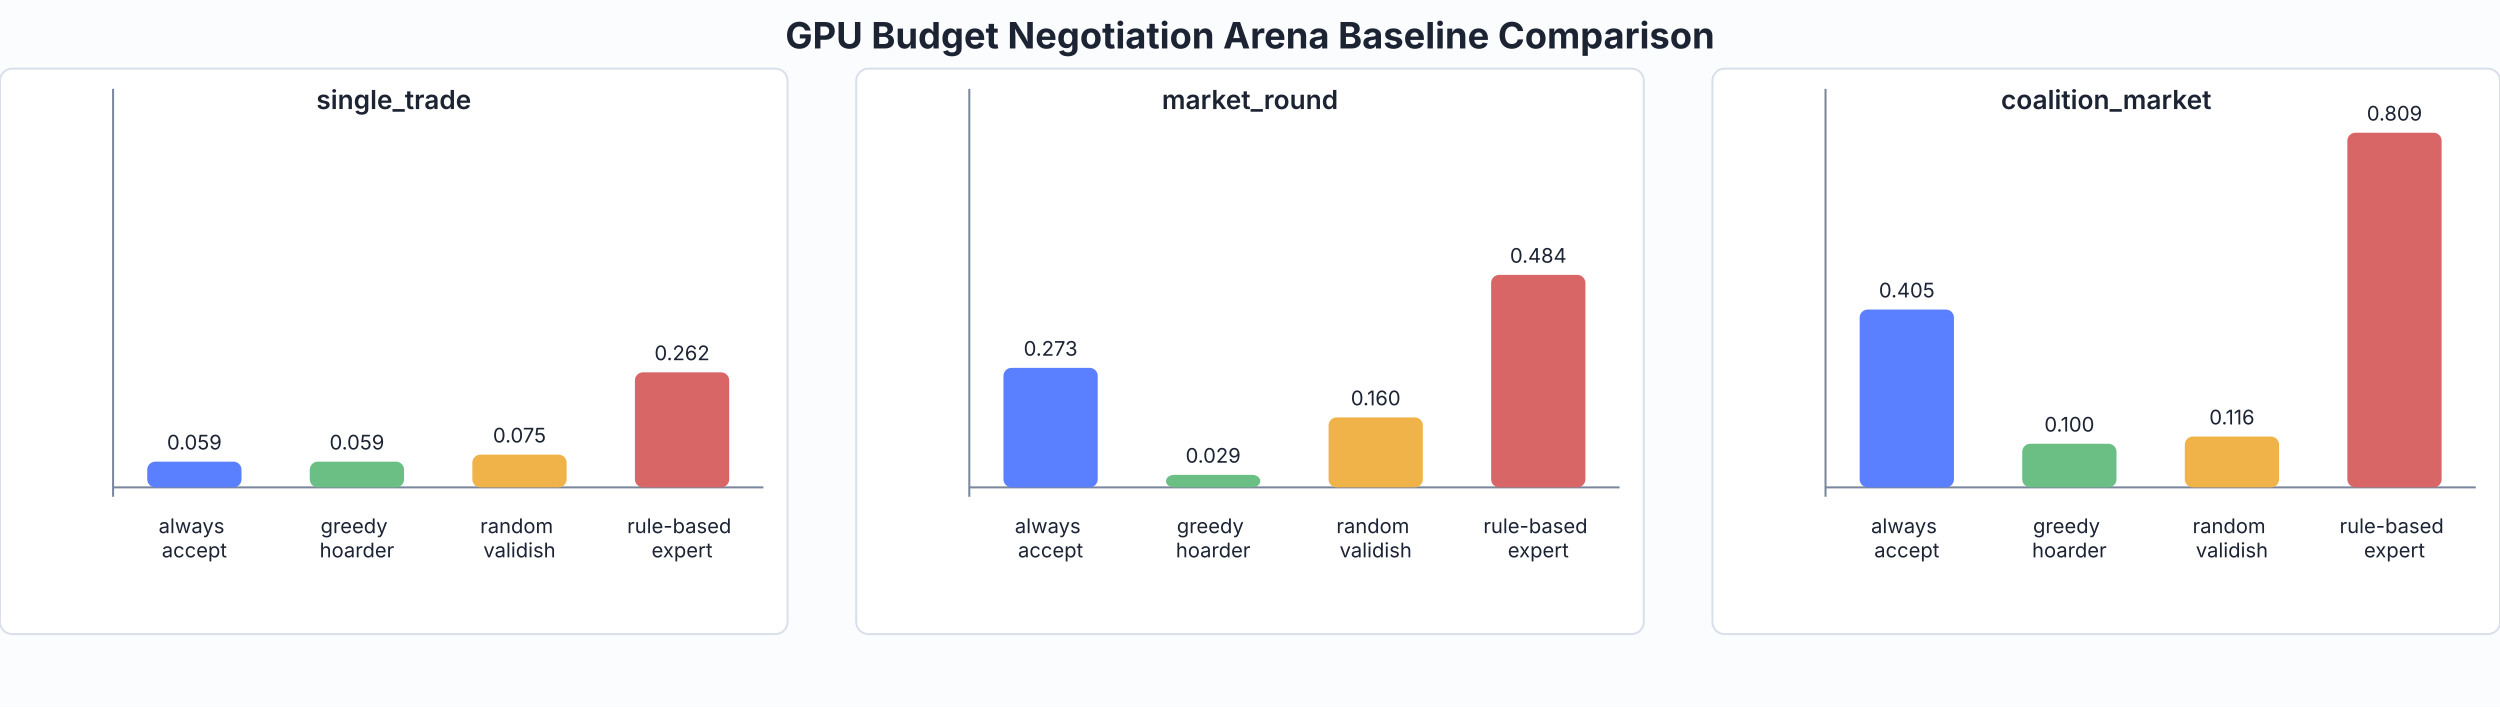
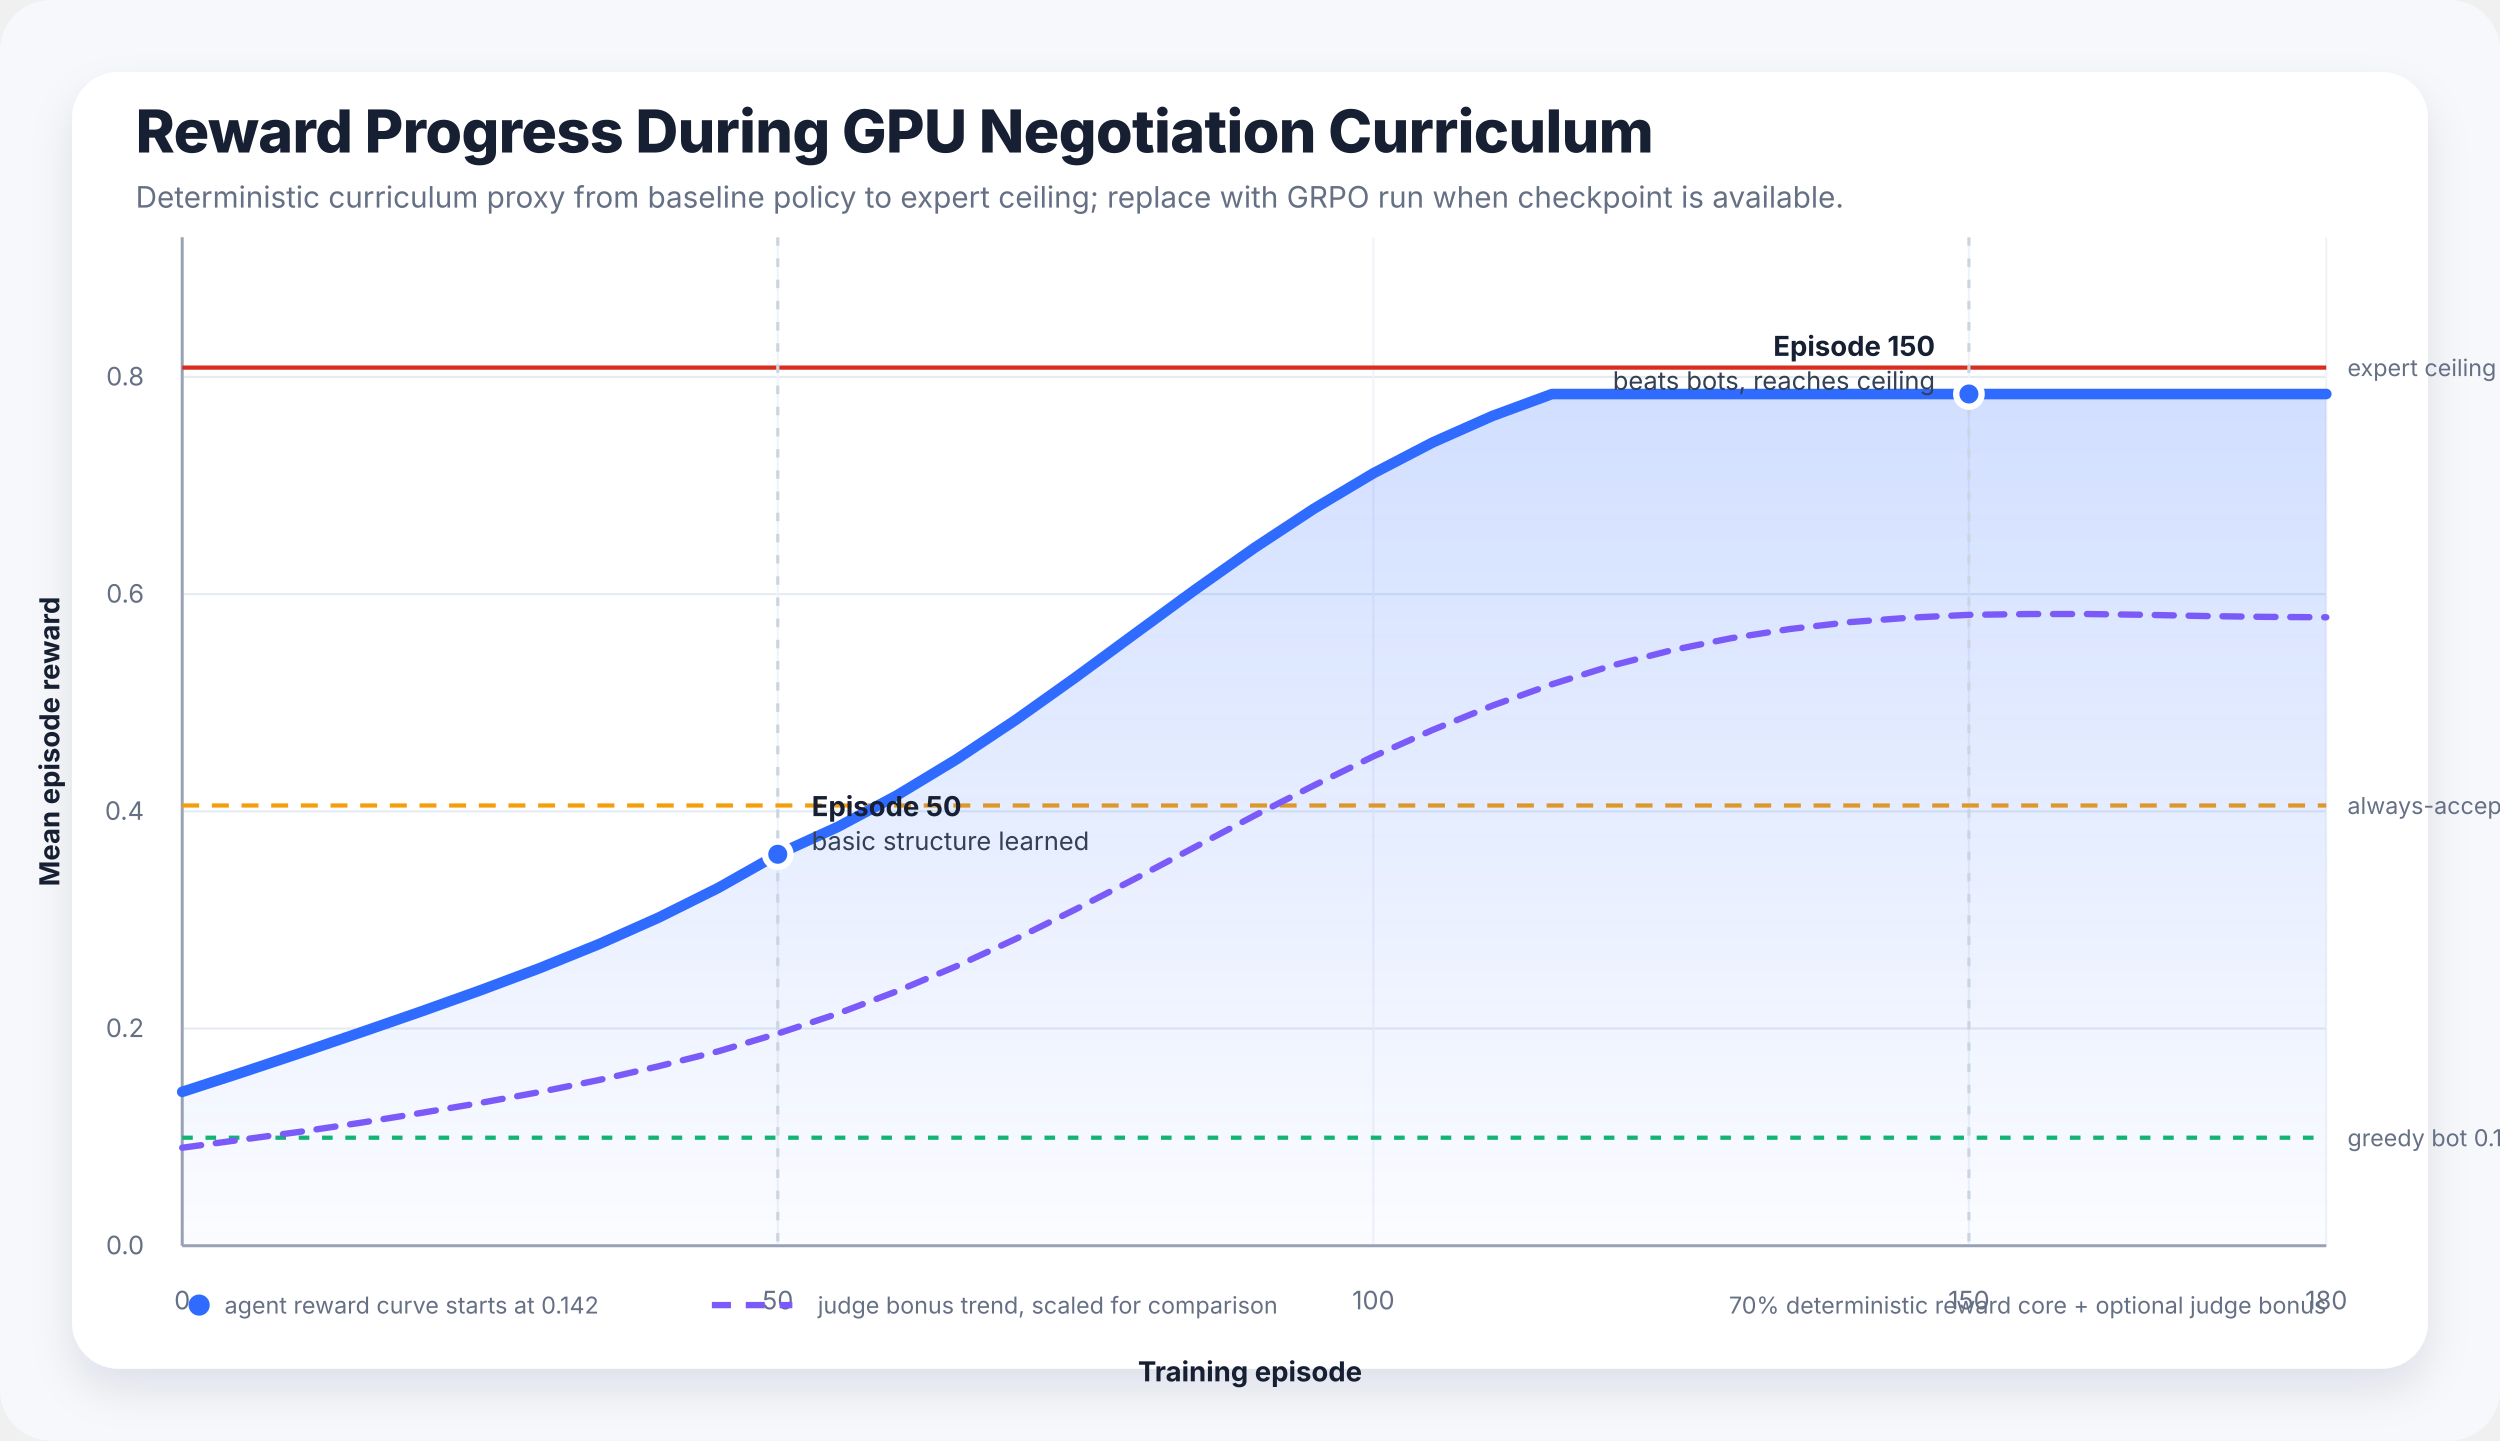
- <svg xmlns="http://www.w3.org/2000/svg" width="1238" height="350" viewBox="0 0 1238 350">
+ <svg xmlns="http://www.w3.org/2000/svg" width="1180" height="680" viewBox="0 0 1180 680">
+   <defs>
+     <linearGradient id="rewardArea" x1="0" y1="0" x2="0" y2="1">
+       <stop offset="0%" stop-color="#2F6BFF" stop-opacity="0.22" />
+       <stop offset="100%" stop-color="#2F6BFF" stop-opacity="0.02" />
+     </linearGradient>
+     <filter id="softShadow" x="-20%" y="-20%" width="140%" height="140%">
+       <feDropShadow dx="0" dy="10" stdDeviation="10" flood-color="#15213A" flood-opacity="0.10" />
+     </filter>
+   </defs>
  <style>
- text { font-family: -apple-system, BlinkMacSystemFont, "Segoe UI", sans-serif; fill: #1c2434; }
- .title { font-size: 18px; font-weight: 700; }
- .axis { font-size: 10px; }
- .panel-title { font-size: 13px; font-weight: 600; }
- .value { font-size: 10px; }
+ text { font-family: -apple-system, BlinkMacSystemFont, "Segoe UI", sans-serif; fill: #172033; }
+ .title { font-size: 28px; font-weight: 800; letter-spacing: -0.3px; }
+ .subtitle { font-size: 14px; fill: #667085; }
+ .axis { font-size: 12px; fill: #667085; }
+ .label { font-size: 13px; font-weight: 650; }
+ .small { font-size: 11px; fill: #667085; }
+ .callout { font-size: 12px; fill: #344054; }
</style>
-   <rect width="1238" height="350" fill="#fbfcfe" />
-   <text x="619.0" y="24" text-anchor="middle" class="title">GPU Budget Negotiation Arena Baseline Comparison</text>
-   <rect x="0" y="34" width="390" height="280" rx="6" fill="#ffffff" stroke="#d9dfeb" />
-   <text x="195.0" y="54" text-anchor="middle" class="panel-title">single_trade</text>
-   <line x1="56" y1="44" x2="56" y2="246" stroke="#7a869c" stroke-width="1" />
-   <line x1="56" y1="241.352" x2="378" y2="241.352" stroke="#7a869c" stroke-width="1" />
-   <rect x="72.905" y="228.602" width="46.69" height="12.75" fill="#5A7FFF" rx="4" />
-   <text x="96.25" y="264" text-anchor="middle" class="axis">
-     <tspan x="96.25" dy="0">always</tspan>
-     <tspan x="96.25" dy="12">accept</tspan>
-   </text>
-   <text x="96.25" y="222.602" text-anchor="middle" class="value">0.059</text>
-   <rect x="153.405" y="228.602" width="46.69" height="12.75" fill="#6CBF84" rx="4" />
-   <text x="176.75" y="264" text-anchor="middle" class="axis">
-     <tspan x="176.75" dy="0">greedy</tspan>
-     <tspan x="176.75" dy="12">hoarder</tspan>
-   </text>
-   <text x="176.75" y="222.602" text-anchor="middle" class="value">0.059</text>
-   <rect x="233.905" y="225.127" width="46.69" height="16.225" fill="#F0B34A" rx="4" />
-   <text x="257.25" y="264" text-anchor="middle" class="axis">
-     <tspan x="257.25" dy="0">random</tspan>
-     <tspan x="257.25" dy="12">validish</tspan>
-   </text>
-   <text x="257.25" y="219.127" text-anchor="middle" class="value">0.075</text>
-   <rect x="314.405" y="184.379" width="46.69" height="56.973" fill="#D96666" rx="4" />
-   <text x="337.75" y="264" text-anchor="middle" class="axis">
-     <tspan x="337.75" dy="0">rule-based</tspan>
-     <tspan x="337.75" dy="12">expert</tspan>
-   </text>
-   <text x="337.75" y="178.379" text-anchor="middle" class="value">0.262</text>
-   <rect x="424" y="34" width="390" height="280" rx="6" fill="#ffffff" stroke="#d9dfeb" />
-   <text x="619.0" y="54" text-anchor="middle" class="panel-title">market_round</text>
-   <line x1="480" y1="44" x2="480" y2="246" stroke="#7a869c" stroke-width="1" />
-   <line x1="480" y1="241.352" x2="802" y2="241.352" stroke="#7a869c" stroke-width="1" />
-   <rect x="496.905" y="182.164" width="46.69" height="59.188" fill="#5A7FFF" rx="4" />
-   <text x="520.25" y="264" text-anchor="middle" class="axis">
-     <tspan x="520.25" dy="0">always</tspan>
-     <tspan x="520.25" dy="12">accept</tspan>
-   </text>
-   <text x="520.25" y="176.164" text-anchor="middle" class="value">0.273</text>
-   <rect x="577.405" y="235.14" width="46.69" height="6.212" fill="#6CBF84" rx="4" />
-   <text x="600.75" y="264" text-anchor="middle" class="axis">
-     <tspan x="600.75" dy="0">greedy</tspan>
-     <tspan x="600.75" dy="12">hoarder</tspan>
-   </text>
-   <text x="600.75" y="229.14" text-anchor="middle" class="value">0.029</text>
-   <rect x="657.905" y="206.708" width="46.69" height="34.644" fill="#F0B34A" rx="4" />
-   <text x="681.25" y="264" text-anchor="middle" class="axis">
-     <tspan x="681.25" dy="0">random</tspan>
-     <tspan x="681.25" dy="12">validish</tspan>
-   </text>
-   <text x="681.25" y="200.708" text-anchor="middle" class="value">0.160</text>
-   <rect x="738.405" y="136.116" width="46.69" height="105.235" fill="#D96666" rx="4" />
-   <text x="761.75" y="264" text-anchor="middle" class="axis">
-     <tspan x="761.75" dy="0">rule-based</tspan>
-     <tspan x="761.75" dy="12">expert</tspan>
-   </text>
-   <text x="761.75" y="130.116" text-anchor="middle" class="value">0.484</text>
-   <rect x="848" y="34" width="390" height="280" rx="6" fill="#ffffff" stroke="#d9dfeb" />
-   <text x="1043.0" y="54" text-anchor="middle" class="panel-title">coalition_market</text>
-   <line x1="904" y1="44" x2="904" y2="246" stroke="#7a869c" stroke-width="1" />
-   <line x1="904" y1="241.352" x2="1226" y2="241.352" stroke="#7a869c" stroke-width="1" />
-   <rect x="920.905" y="153.297" width="46.69" height="88.055" fill="#5A7FFF" rx="4" />
-   <text x="944.25" y="264" text-anchor="middle" class="axis">
-     <tspan x="944.25" dy="0">always</tspan>
-     <tspan x="944.25" dy="12">accept</tspan>
-   </text>
-   <text x="944.25" y="147.297" text-anchor="middle" class="value">0.405</text>
-   <rect x="1001.405" y="219.74" width="46.69" height="21.612" fill="#6CBF84" rx="4" />
-   <text x="1024.75" y="264" text-anchor="middle" class="axis">
-     <tspan x="1024.75" dy="0">greedy</tspan>
-     <tspan x="1024.75" dy="12">hoarder</tspan>
-   </text>
-   <text x="1024.75" y="213.74" text-anchor="middle" class="value">0.100</text>
-   <rect x="1081.905" y="216.178" width="46.69" height="25.174" fill="#F0B34A" rx="4" />
-   <text x="1105.25" y="264" text-anchor="middle" class="axis">
-     <tspan x="1105.25" dy="0">random</tspan>
-     <tspan x="1105.25" dy="12">validish</tspan>
-   </text>
-   <text x="1105.25" y="210.178" text-anchor="middle" class="value">0.116</text>
-   <rect x="1162.405" y="65.72" width="46.69" height="175.631" fill="#D96666" rx="4" />
-   <text x="1185.75" y="264" text-anchor="middle" class="axis">
-     <tspan x="1185.75" dy="0">rule-based</tspan>
-     <tspan x="1185.75" dy="12">expert</tspan>
-   </text>
-   <text x="1185.75" y="59.72" text-anchor="middle" class="value">0.809</text>
+   <rect width="1180" height="680" rx="24" fill="#F6F8FC" />
+   <rect x="34" y="34" width="1112" height="612" rx="22" fill="#FFFFFF" filter="url(#softShadow)" />
+   <text x="64" y="72" class="title">Reward Progress During GPU Negotiation Curriculum</text>
+   <text x="64" y="98" class="subtitle">Deterministic curriculum proxy from baseline policy to expert ceiling; replace with GRPO run when checkpoint is available.</text>
+   <line x1="86" y1="588.00" x2="1098" y2="588.00" stroke="#E6EAF2" stroke-width="1" />
+   <text x="68" y="592.00" text-anchor="end" class="axis">0.0</text>
+   <line x1="86" y1="485.48" x2="1098" y2="485.48" stroke="#E6EAF2" stroke-width="1" />
+   <text x="68" y="489.48" text-anchor="end" class="axis">0.2</text>
+   <line x1="86" y1="382.96" x2="1098" y2="382.96" stroke="#E6EAF2" stroke-width="1" />
+   <text x="68" y="386.96" text-anchor="end" class="axis">0.4</text>
+   <line x1="86" y1="280.44" x2="1098" y2="280.44" stroke="#E6EAF2" stroke-width="1" />
+   <text x="68" y="284.44" text-anchor="end" class="axis">0.6</text>
+   <line x1="86" y1="177.92" x2="1098" y2="177.92" stroke="#E6EAF2" stroke-width="1" />
+   <text x="68" y="181.92" text-anchor="end" class="axis">0.8</text>
+   <line x1="86.00" y1="112" x2="86.00" y2="588" stroke="#F0F3F8" stroke-width="1" />
+   <text x="86.00" y="618" text-anchor="middle" class="axis">0</text>
+   <line x1="367.11" y1="112" x2="367.11" y2="588" stroke="#F0F3F8" stroke-width="1" />
+   <text x="367.11" y="618" text-anchor="middle" class="axis">50</text>
+   <line x1="648.22" y1="112" x2="648.22" y2="588" stroke="#F0F3F8" stroke-width="1" />
+   <text x="648.22" y="618" text-anchor="middle" class="axis">100</text>
+   <line x1="929.33" y1="112" x2="929.33" y2="588" stroke="#F0F3F8" stroke-width="1" />
+   <text x="929.33" y="618" text-anchor="middle" class="axis">150</text>
+   <line x1="1098.00" y1="112" x2="1098.00" y2="588" stroke="#F0F3F8" stroke-width="1" />
+   <text x="1098.00" y="618" text-anchor="middle" class="axis">180</text>
+   <line x1="86" y1="588" x2="1098" y2="588" stroke="#98A2B3" stroke-width="1.4" />
+   <line x1="86" y1="112" x2="86" y2="588" stroke="#98A2B3" stroke-width="1.4" />
+   <text x="590.0" y="652" text-anchor="middle" class="label">Training episode</text>
+   <text x="28" y="350.0" text-anchor="middle" transform="rotate(-90 28 350.0)" class="label">Mean episode reward</text>
+   <line x1="86" y1="380.19" x2="1098" y2="380.19" stroke="#F59E0B" stroke-width="2" stroke-dasharray="8 6" />
+   <text x="1108" y="384.19" class="small">always-accept bot 0.405</text>
+   <line x1="86" y1="537.00" x2="1098" y2="537.00" stroke="#12B76A" stroke-width="2" stroke-dasharray="5 6" />
+   <text x="1108" y="541.00" class="small">greedy bot 0.100</text>
+   <line x1="86" y1="173.51" x2="1098" y2="173.51" stroke="#D92D20" stroke-width="2" />
+   <text x="1108" y="177.51" class="small">expert ceiling 0.809</text>
+   <polygon points="86.00,515.36 114.11,506.24 142.22,496.86 170.33,487.27 198.44,477.53 226.56,467.49 254.67,456.98 282.78,445.60 310.89,433.09 339.00,419.10 367.11,403.21 395.22,390.39 423.33,375.42 451.44,358.41 479.56,339.70 507.67,319.71 535.78,299.05 563.89,278.49 592.00,258.65 620.11,240.15 648.22,223.39 676.33,208.78 704.44,196.32 732.56,185.97 760.67,185.97 788.78,185.97 816.89,185.97 845.00,185.97 873.11,185.97 901.22,185.97 929.33,185.97 957.44,185.97 985.56,185.97 1013.67,185.97 1041.78,185.97 1069.89,185.97 1098.00,185.97 1098.00,588.00 86.00,588.00" fill="url(#rewardArea)" />
+   <polyline points="86.00,515.36 114.11,506.24 142.22,496.86 170.33,487.27 198.44,477.53 226.56,467.49 254.67,456.98 282.78,445.60 310.89,433.09 339.00,419.10 367.11,403.21 395.22,390.39 423.33,375.42 451.44,358.41 479.56,339.70 507.67,319.71 535.78,299.05 563.89,278.49 592.00,258.65 620.11,240.15 648.22,223.39 676.33,208.78 704.44,196.32 732.56,185.97 760.67,185.97 788.78,185.97 816.89,185.97 845.00,185.97 873.11,185.97 901.22,185.97 929.33,185.97 957.44,185.97 985.56,185.97 1013.67,185.97 1041.78,185.97 1069.89,185.97 1098.00,185.97" fill="none" stroke="#2F6BFF" stroke-width="5" stroke-linecap="round" stroke-linejoin="round" />
+   <polyline points="86.00,541.73 114.11,537.92 142.22,534.12 170.33,529.93 198.44,525.36 226.56,520.60 254.67,515.46 282.78,509.75 310.89,503.27 339.00,496.23 367.11,487.85 395.22,478.52 423.33,467.86 451.44,456.05 479.56,443.11 507.67,429.21 535.78,414.74 563.89,399.88 592.00,385.03 620.11,370.75 648.22,357.04 676.33,344.48 704.44,333.05 732.56,322.96 760.67,314.20 788.78,306.97 816.89,301.26 845.00,296.88 873.11,293.64 901.22,291.55 929.33,290.21 957.44,289.83 985.56,289.83 1013.67,290.21 1041.78,290.79 1069.89,291.17 1098.00,291.36" fill="none" stroke="#7A5AF8" stroke-width="3" stroke-linecap="round" stroke-linejoin="round" stroke-dasharray="9 7" />
+   <line x1="367.11" y1="112" x2="367.11" y2="588" stroke="#CBD5E1" stroke-width="1.5" stroke-dasharray="4 6" />
+   <circle cx="367.11" cy="403.21" r="6" fill="#2F6BFF" stroke="#FFFFFF" stroke-width="3" />
+   <text x="383.11" y="385.21" text-anchor="start" class="label">Episode 50</text>
+   <text x="383.11" y="401.21" text-anchor="start" class="callout">basic structure learned</text>
+   <line x1="929.33" y1="112" x2="929.33" y2="588" stroke="#CBD5E1" stroke-width="1.5" stroke-dasharray="4 6" />
+   <circle cx="929.33" cy="185.97" r="6" fill="#2F6BFF" stroke="#FFFFFF" stroke-width="3" />
+   <text x="913.33" y="167.97" text-anchor="end" class="label">Episode 150</text>
+   <text x="913.33" y="183.97" text-anchor="end" class="callout">beats bots, reaches ceiling</text>
+   <circle cx="94" cy="616" r="5" fill="#2F6BFF" />
+   <text x="106" y="620" class="small">agent reward curve starts at 0.142</text>
+   <line x1="336" y1="616" x2="374" y2="616" stroke="#7A5AF8" stroke-width="3" stroke-dasharray="9 7" />
+   <text x="386" y="620" class="small">judge bonus trend, scaled for comparison</text>
+   <text x="1098" y="620" text-anchor="end" class="small">70% deterministic reward core + optional judge bonus</text>
</svg>
